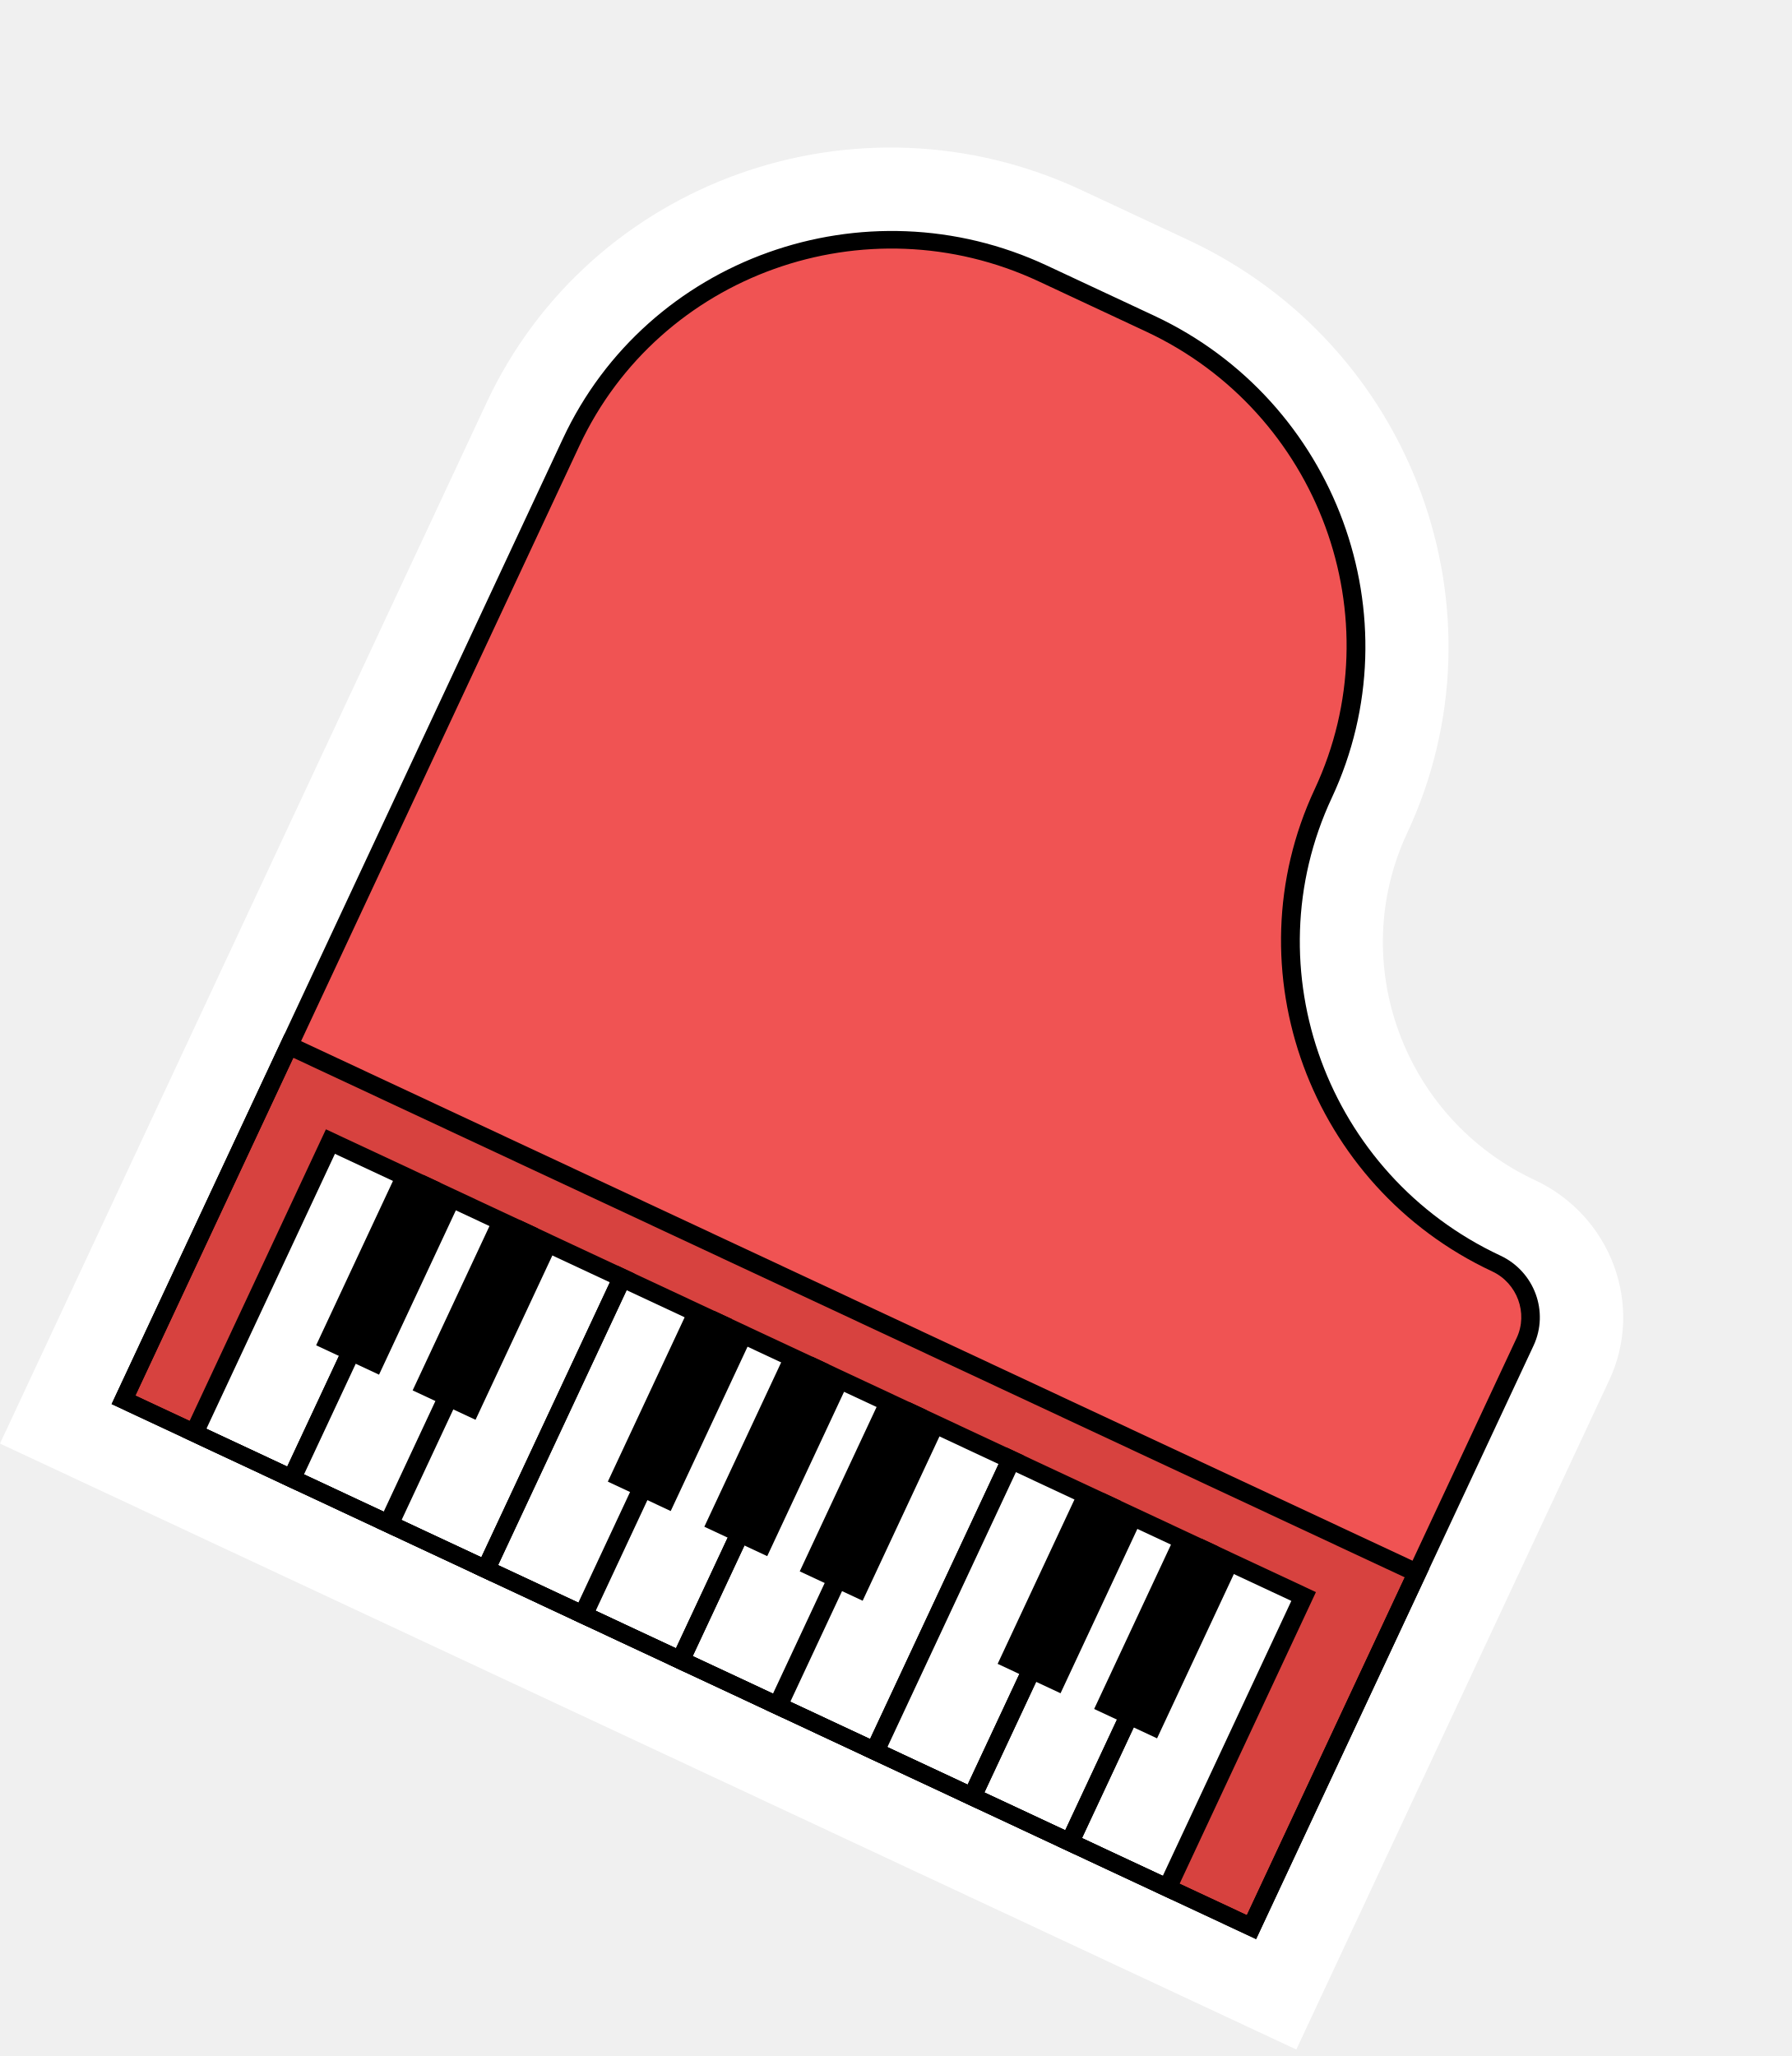
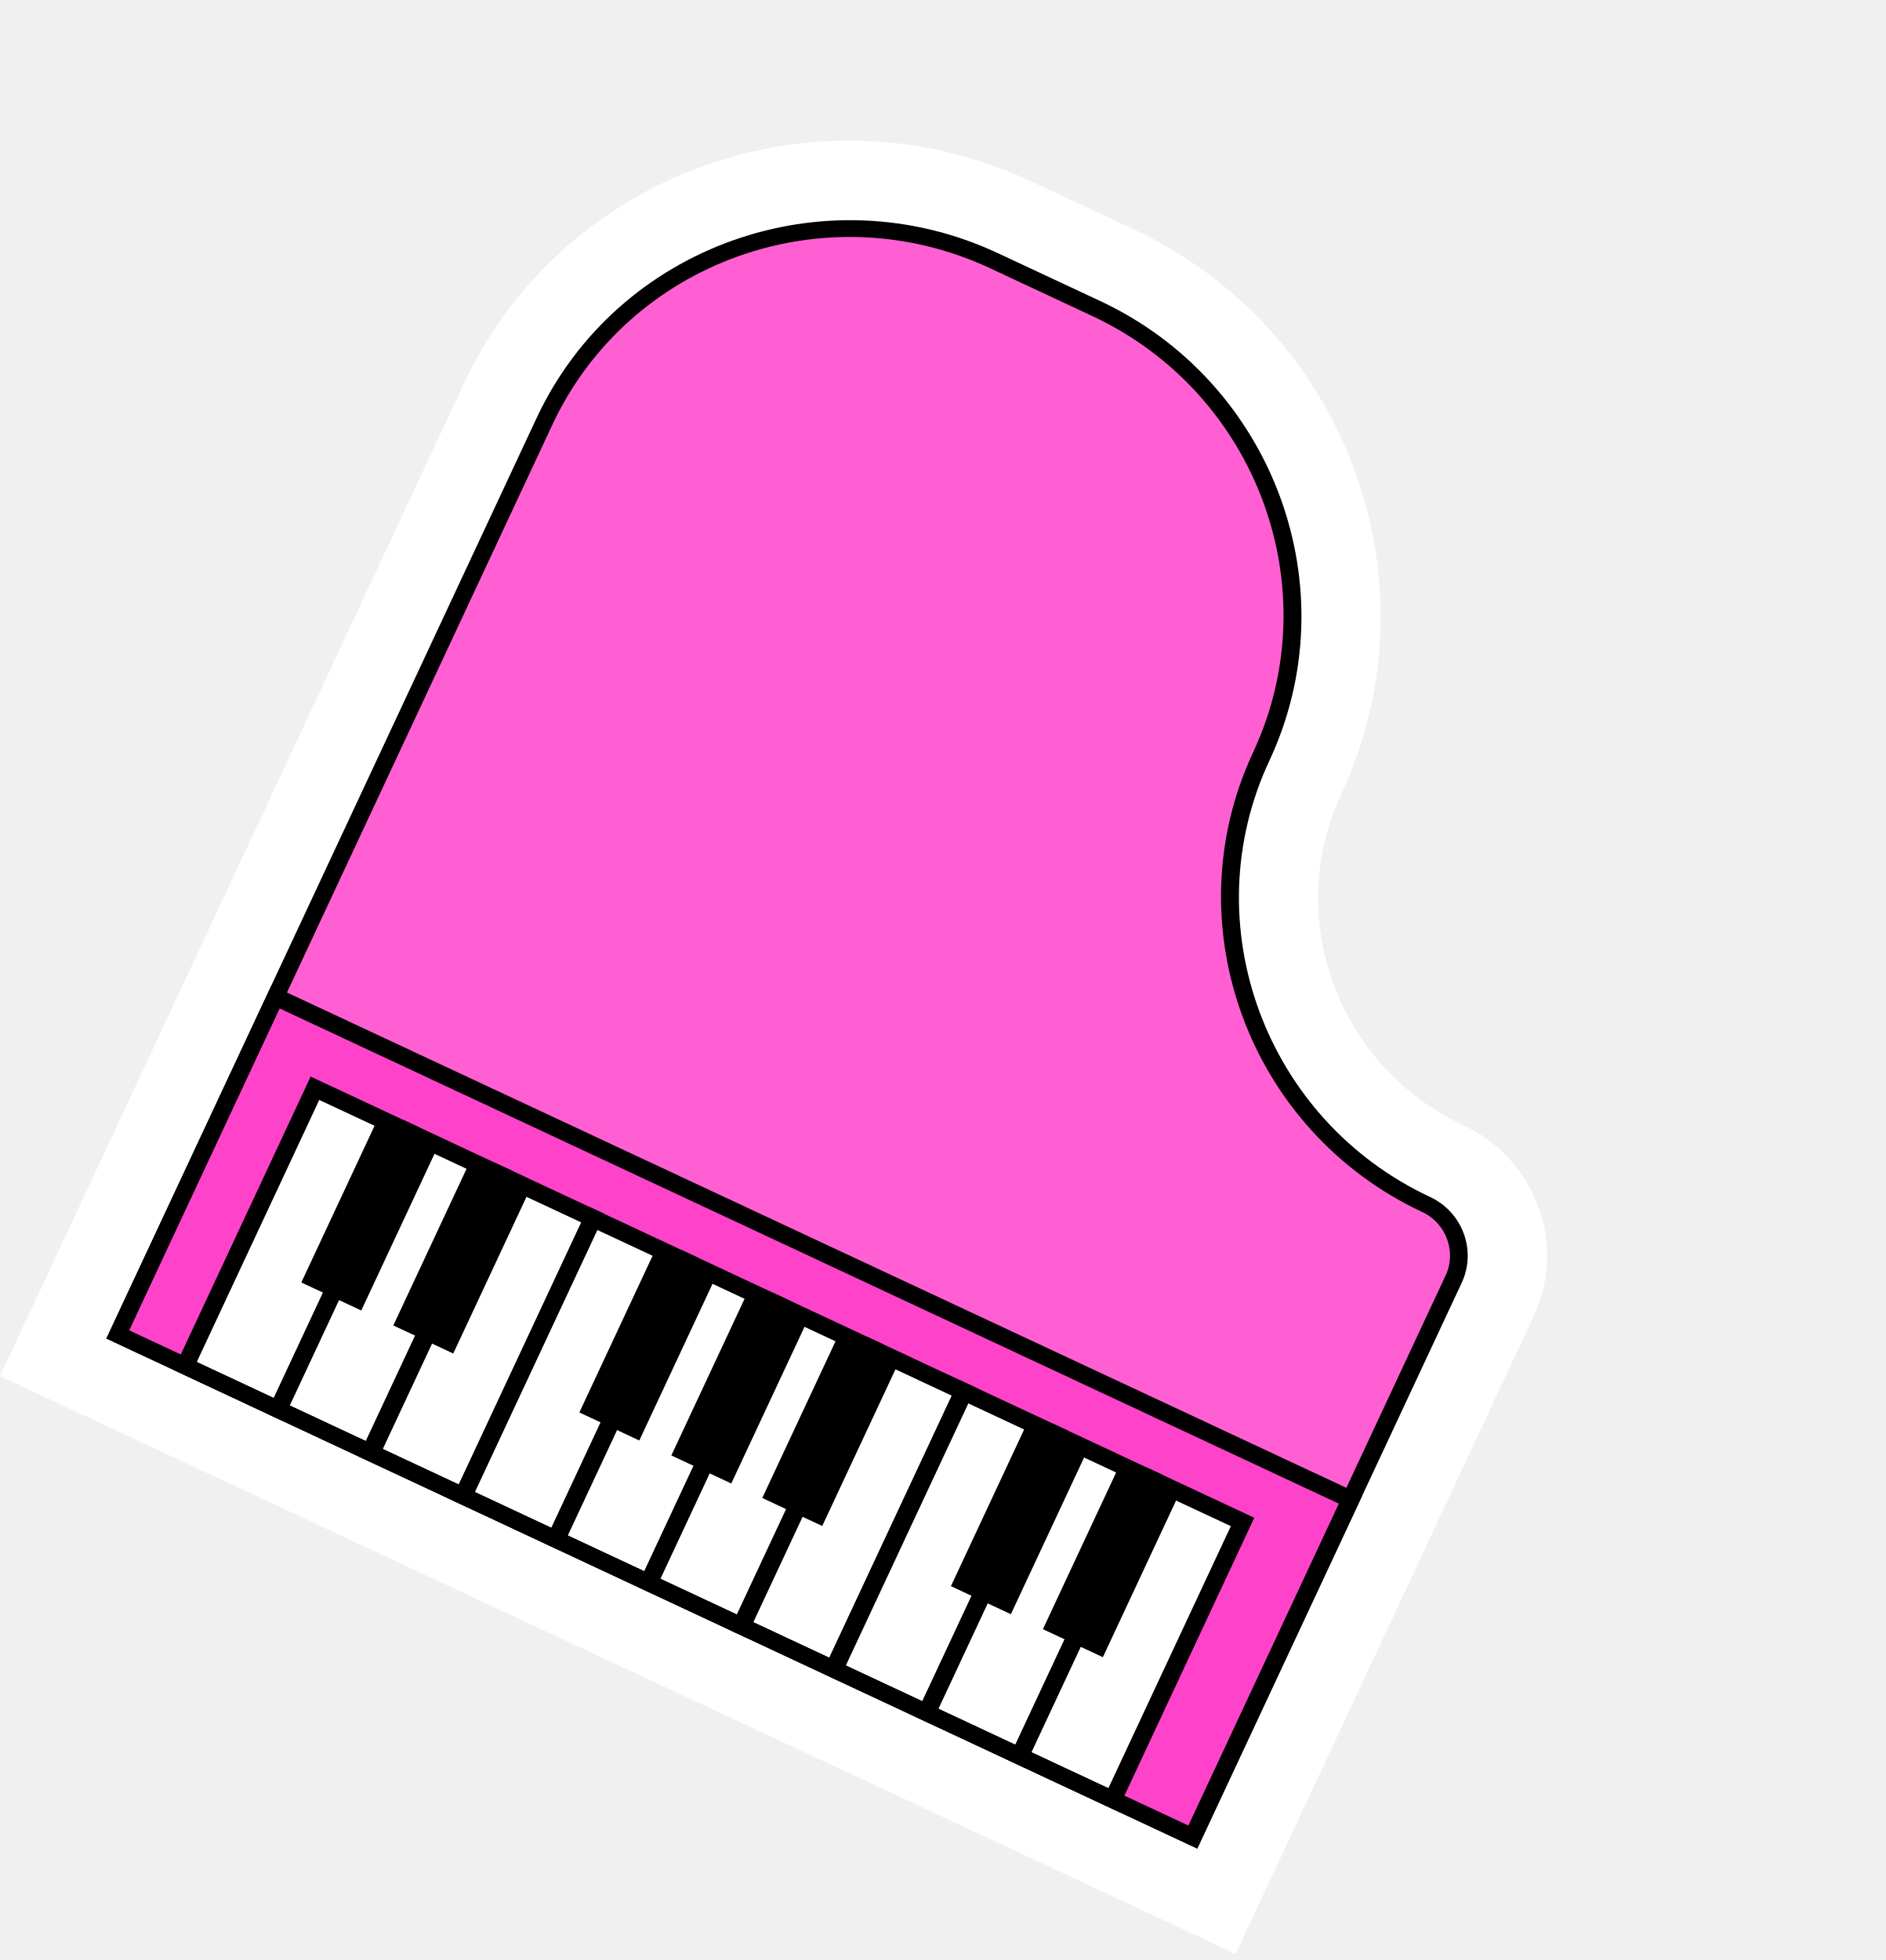
- <svg xmlns="http://www.w3.org/2000/svg" width="115" height="132" viewBox="0 0 115 132" fill="none">
-   <path d="M98.547 75.768C90.123 71.83 86.441 61.832 90.341 53.489C96.998 39.249 90.733 22.162 76.323 15.426L69.43 12.204C55.054 5.484 37.908 11.585 31.236 25.859L3.36608e-05 92.678L83.228 131.584L103.294 88.659C105.586 83.848 103.455 78.062 98.547 75.768Z" fill="white" />
-   <path d="M84.946 50.967C90.232 39.658 85.26 26.158 73.843 20.821L66.951 17.599C55.533 12.262 41.987 17.105 36.701 28.414L7.963 89.889L80.366 123.734L97.934 86.153C98.82 84.257 97.998 82.023 96.083 81.129C84.631 75.775 79.659 62.276 84.946 50.967Z" fill="#EE3434" fill-opacity="0.84" />
-   <path d="M90.952 100.997L18.55 67.151L7.928 89.873L80.331 123.718L90.952 100.997Z" fill="#D7423F" />
-   <path d="M33.72 79.158L27.455 76.229L18.719 94.917L24.985 97.846L33.72 79.158Z" fill="white" />
-   <path d="M46.217 85L39.951 82.071L31.215 100.759L37.481 103.687L46.217 85Z" fill="white" />
-   <path d="M58.678 90.826L52.413 87.897L43.677 106.584L49.943 109.513L58.678 90.826Z" fill="white" />
+ <svg xmlns="http://www.w3.org/2000/svg" width="127" height="132" viewBox="0 0 127 132" fill="none">
+   <path d="M98.547 75.768C90.123 71.83 86.441 61.832 90.341 53.489C96.998 39.249 90.733 22.162 76.323 15.426L69.43 12.204C55.054 5.484 37.908 11.585 31.235 25.859L3.14318e-06 92.678L83.228 131.584L103.294 88.659C105.586 83.848 103.455 78.062 98.547 75.768Z" fill="white" />
+   <path d="M84.946 50.966C90.232 39.657 85.26 26.158 73.843 20.821L66.951 17.599C55.533 12.262 41.987 17.105 36.7 28.414L7.963 89.889L80.366 123.734L97.934 86.153C98.82 84.256 97.998 82.023 96.083 81.128C84.631 75.775 79.659 62.275 84.946 50.966Z" fill="#FF42CA" fill-opacity="0.84" />
+   <path d="M90.952 100.997L18.55 67.151L7.928 89.873L80.331 123.718L90.952 100.997Z" fill="#FF42CA" />
+   <path d="M33.72 79.158L27.455 76.23L18.719 94.917L24.985 97.846L33.72 79.158Z" fill="white" />
+   <path d="M46.217 85L39.951 82.071L31.215 100.758L37.481 103.687L46.217 85Z" fill="white" />
+   <path d="M58.678 90.825L52.413 87.897L43.677 106.584L49.943 109.513L58.678 90.825Z" fill="white" />
  <path d="M71.175 96.667L64.909 93.738L56.174 112.425L62.439 115.354L71.175 96.667Z" fill="white" />
-   <path d="M27.49 76.246L21.224 73.317L12.488 92.004L18.754 94.933L27.49 76.246Z" fill="white" />
+   <path d="M27.489 76.246L21.224 73.317L12.488 92.004L18.754 94.933L27.489 76.246Z" fill="white" />
  <path d="M39.951 82.071L33.685 79.142L24.95 97.83L31.215 100.759L39.951 82.071Z" fill="white" />
  <path d="M52.448 87.913L46.182 84.984L37.446 103.671L43.712 106.6L52.448 87.913Z" fill="white" />
  <path d="M64.909 93.738L58.644 90.809L49.908 109.496L56.174 112.425L64.909 93.738Z" fill="white" />
  <path d="M77.44 99.596L71.175 96.667L62.439 115.354L68.705 118.283L77.44 99.596Z" fill="white" />
  <path d="M83.671 102.509L77.406 99.58L68.67 118.267L74.936 121.196L83.671 102.509Z" fill="white" />
-   <path d="M80.646 124.496L7.165 90.146L36.144 28.153C41.559 16.569 55.513 11.58 67.209 17.047L74.101 20.269C85.797 25.736 90.918 39.642 85.503 51.227C80.361 62.225 85.221 75.421 96.325 80.611C98.518 81.636 99.471 84.225 98.456 86.397L80.646 124.496ZM8.692 89.599L80.051 122.957L97.377 85.892C98.118 84.306 97.408 82.378 95.807 81.629C84.111 76.162 78.99 62.256 84.405 50.672C89.546 39.673 84.687 26.478 73.582 21.287L66.69 18.065C55.586 12.874 42.345 17.608 37.204 28.607L8.692 89.599Z" fill="black" />
+   <path d="M80.646 124.496L7.164 90.146L36.144 28.153C41.559 16.569 55.513 11.58 67.209 17.047L74.101 20.269C85.797 25.736 90.918 39.642 85.503 51.227C80.361 62.225 85.221 75.421 96.325 80.611C98.518 81.636 99.471 84.225 98.456 86.397L80.646 124.496ZM8.692 89.599L80.051 122.957L97.377 85.892C98.118 84.306 97.408 82.378 95.807 81.629C84.111 76.162 78.99 62.256 84.405 50.672C89.546 39.673 84.687 26.478 73.582 21.287L66.69 18.065C55.586 12.874 42.345 17.608 37.204 28.607L8.692 89.599Z" fill="black" />
  <path d="M80.646 124.496L7.165 90.146L18.286 66.356L91.767 100.705L80.646 124.496ZM8.692 89.6L80.051 122.957L90.189 101.27L18.83 67.912L8.692 89.6Z" fill="black" />
-   <path d="M19.034 95.695L11.69 92.261L20.925 72.505L28.27 75.938L19.034 95.695ZM13.252 91.731L18.439 94.156L26.691 76.503L21.504 74.078L13.252 91.731Z" fill="black" />
+   <path d="M19.034 95.695L11.69 92.261L20.925 72.505L28.27 75.939L19.034 95.695ZM13.252 91.731L18.439 94.156L26.691 76.503L21.504 74.078L13.252 91.731Z" fill="black" />
  <path d="M25.3 98.623L17.955 95.19L27.191 75.434L34.535 78.867L25.3 98.623ZM19.483 94.644L24.67 97.068L32.922 79.415L27.735 76.991L19.483 94.644Z" fill="black" />
-   <path d="M31.496 101.52L24.151 98.086L33.387 78.33L40.731 81.763L31.496 101.52ZM25.714 97.556L30.901 99.981L39.153 82.328L33.966 79.903L25.714 97.556Z" fill="black" />
-   <path d="M29.508 77.19L25.471 75.302L20.297 86.37L24.335 88.257L29.508 77.19Z" fill="black" />
-   <path d="M35.705 80.086L31.667 78.199L26.493 89.266L30.531 91.154L35.705 80.086Z" fill="black" />
+   <path d="M31.496 101.519L24.151 98.086L33.387 78.33L40.731 81.763L31.496 101.519ZM25.714 97.556L30.901 99.981L39.153 82.328L33.966 79.903L25.714 97.556Z" fill="black" />
+   <path d="M29.508 77.19L25.471 75.302L20.297 86.37L24.335 88.258L29.508 77.19Z" fill="black" />
+   <path d="M35.705 80.086L31.667 78.198L26.493 89.266L30.531 91.154L35.705 80.086Z" fill="black" />
  <path d="M73.263 97.643L69.225 95.756L64.052 106.823L68.09 108.711L73.263 97.643Z" fill="black" />
  <path d="M79.459 100.54L75.421 98.652L70.248 109.72L74.286 111.607L79.459 100.54Z" fill="black" />
  <path d="M48.236 85.944L44.198 84.057L39.024 95.124L43.062 97.012L48.236 85.944Z" fill="black" />
  <path d="M54.432 88.84L50.394 86.953L45.22 98.02L49.258 99.908L54.432 88.84Z" fill="black" />
  <path d="M60.558 91.704L56.52 89.817L51.346 100.884L55.384 102.772L60.558 91.704Z" fill="black" />
-   <path d="M37.762 104.449L30.417 101.015L39.652 81.259L46.997 84.692L37.762 104.449ZM31.98 100.485L37.166 102.91L45.418 85.257L40.232 82.832L31.98 100.485Z" fill="black" />
+   <path d="M37.761 104.449L30.417 101.015L39.652 81.259L46.997 84.693L37.761 104.449ZM31.98 100.486L37.166 102.91L45.418 85.257L40.232 82.832L31.98 100.486Z" fill="black" />
  <path d="M43.992 107.361L36.648 103.928L45.883 84.172L53.228 87.605L43.992 107.361ZM38.21 103.398L43.397 105.822L51.649 88.169L46.462 85.745L38.21 103.398Z" fill="black" />
  <path d="M50.258 110.29L42.913 106.857L52.149 87.1L59.493 90.534L50.258 110.29ZM44.476 106.327L49.663 108.751L57.915 91.098L52.728 88.674L44.476 106.327Z" fill="black" />
  <path d="M56.489 113.203L49.144 109.77L58.379 90.013L65.724 93.447L56.489 113.203ZM50.672 109.223L55.858 111.648L64.111 93.995L58.924 91.57L50.672 109.223Z" fill="black" />
  <path d="M62.72 116.115L55.375 112.682L64.61 92.926L71.955 96.359L62.72 116.115ZM56.938 112.152L62.124 114.577L70.376 96.924L65.19 94.499L56.938 112.152Z" fill="black" />
-   <path d="M68.985 119.044L61.641 115.611L70.876 95.855L78.221 99.288L68.985 119.044ZM63.203 115.081L68.39 117.505L76.642 99.852L71.455 97.428L63.203 115.081Z" fill="black" />
+   <path d="M68.985 119.044L61.641 115.611L70.876 95.855L78.221 99.288L68.985 119.044ZM63.203 115.081L68.39 117.506L76.642 99.853L71.455 97.428L63.203 115.081Z" fill="black" />
  <path d="M75.251 121.973L67.906 118.54L77.141 98.784L84.486 102.217L75.251 121.973ZM69.469 118.01L74.655 120.435L82.907 102.782L77.721 100.357L69.469 118.01Z" fill="black" />
</svg>
